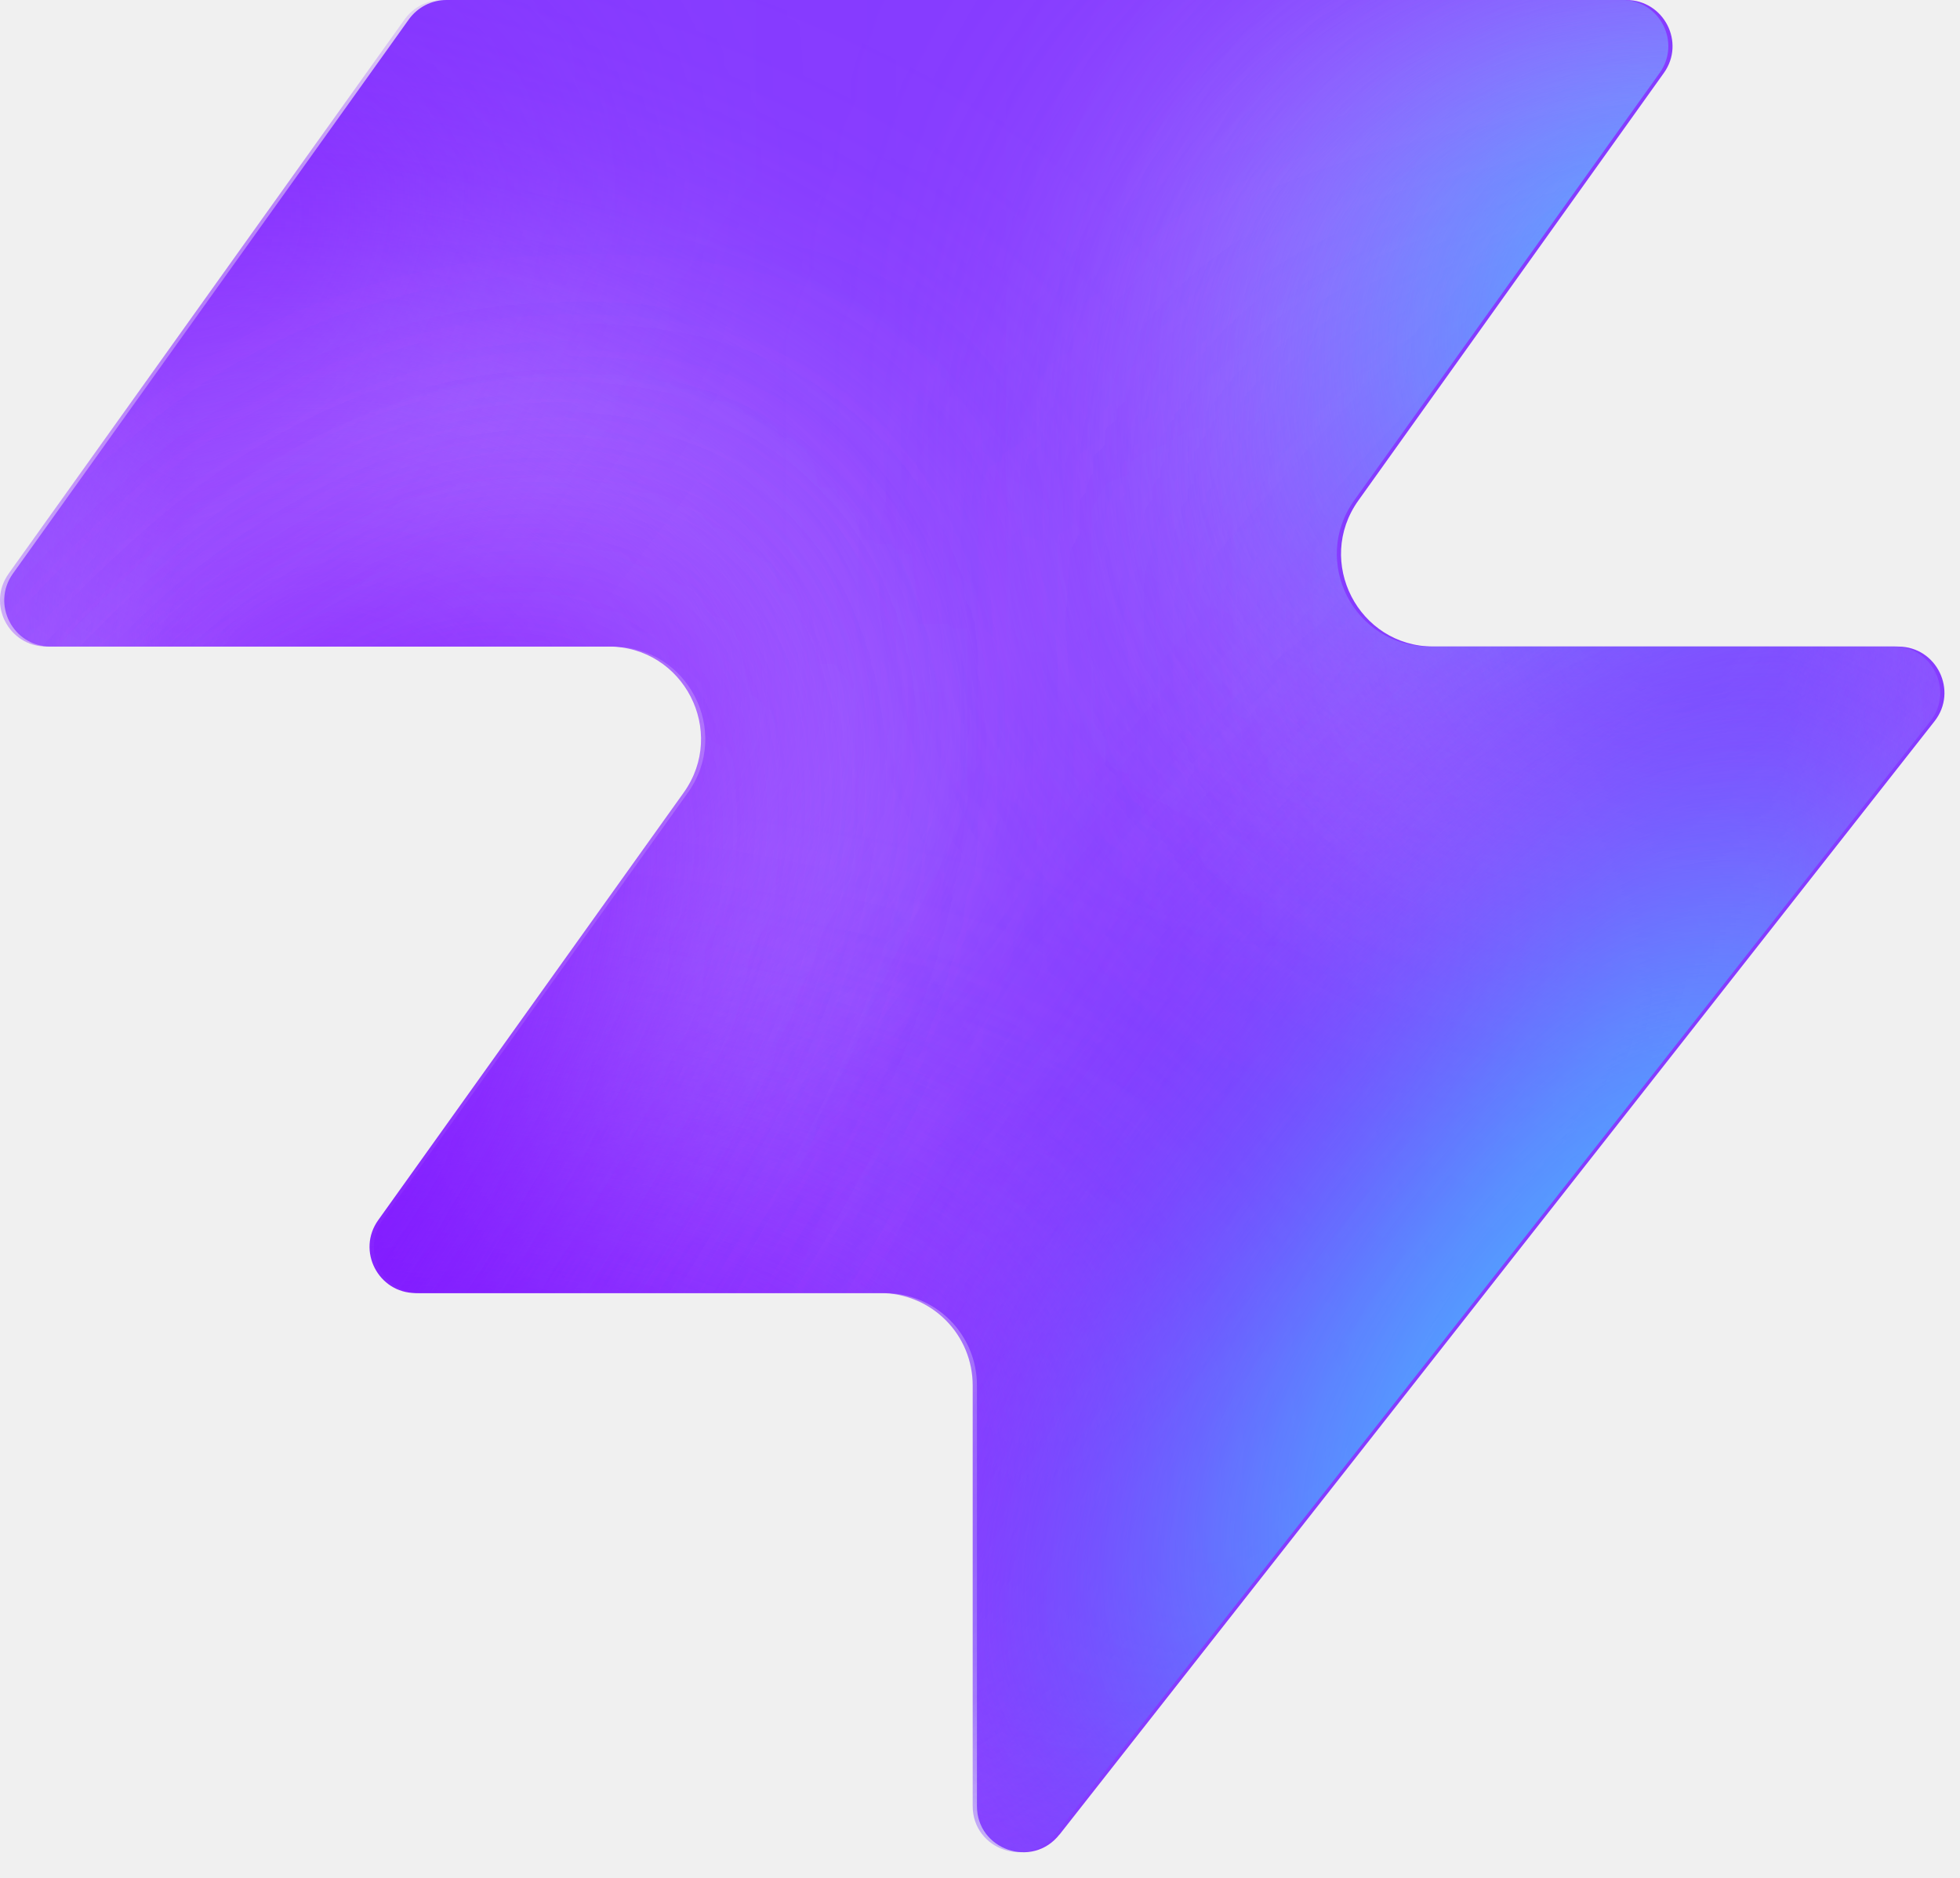
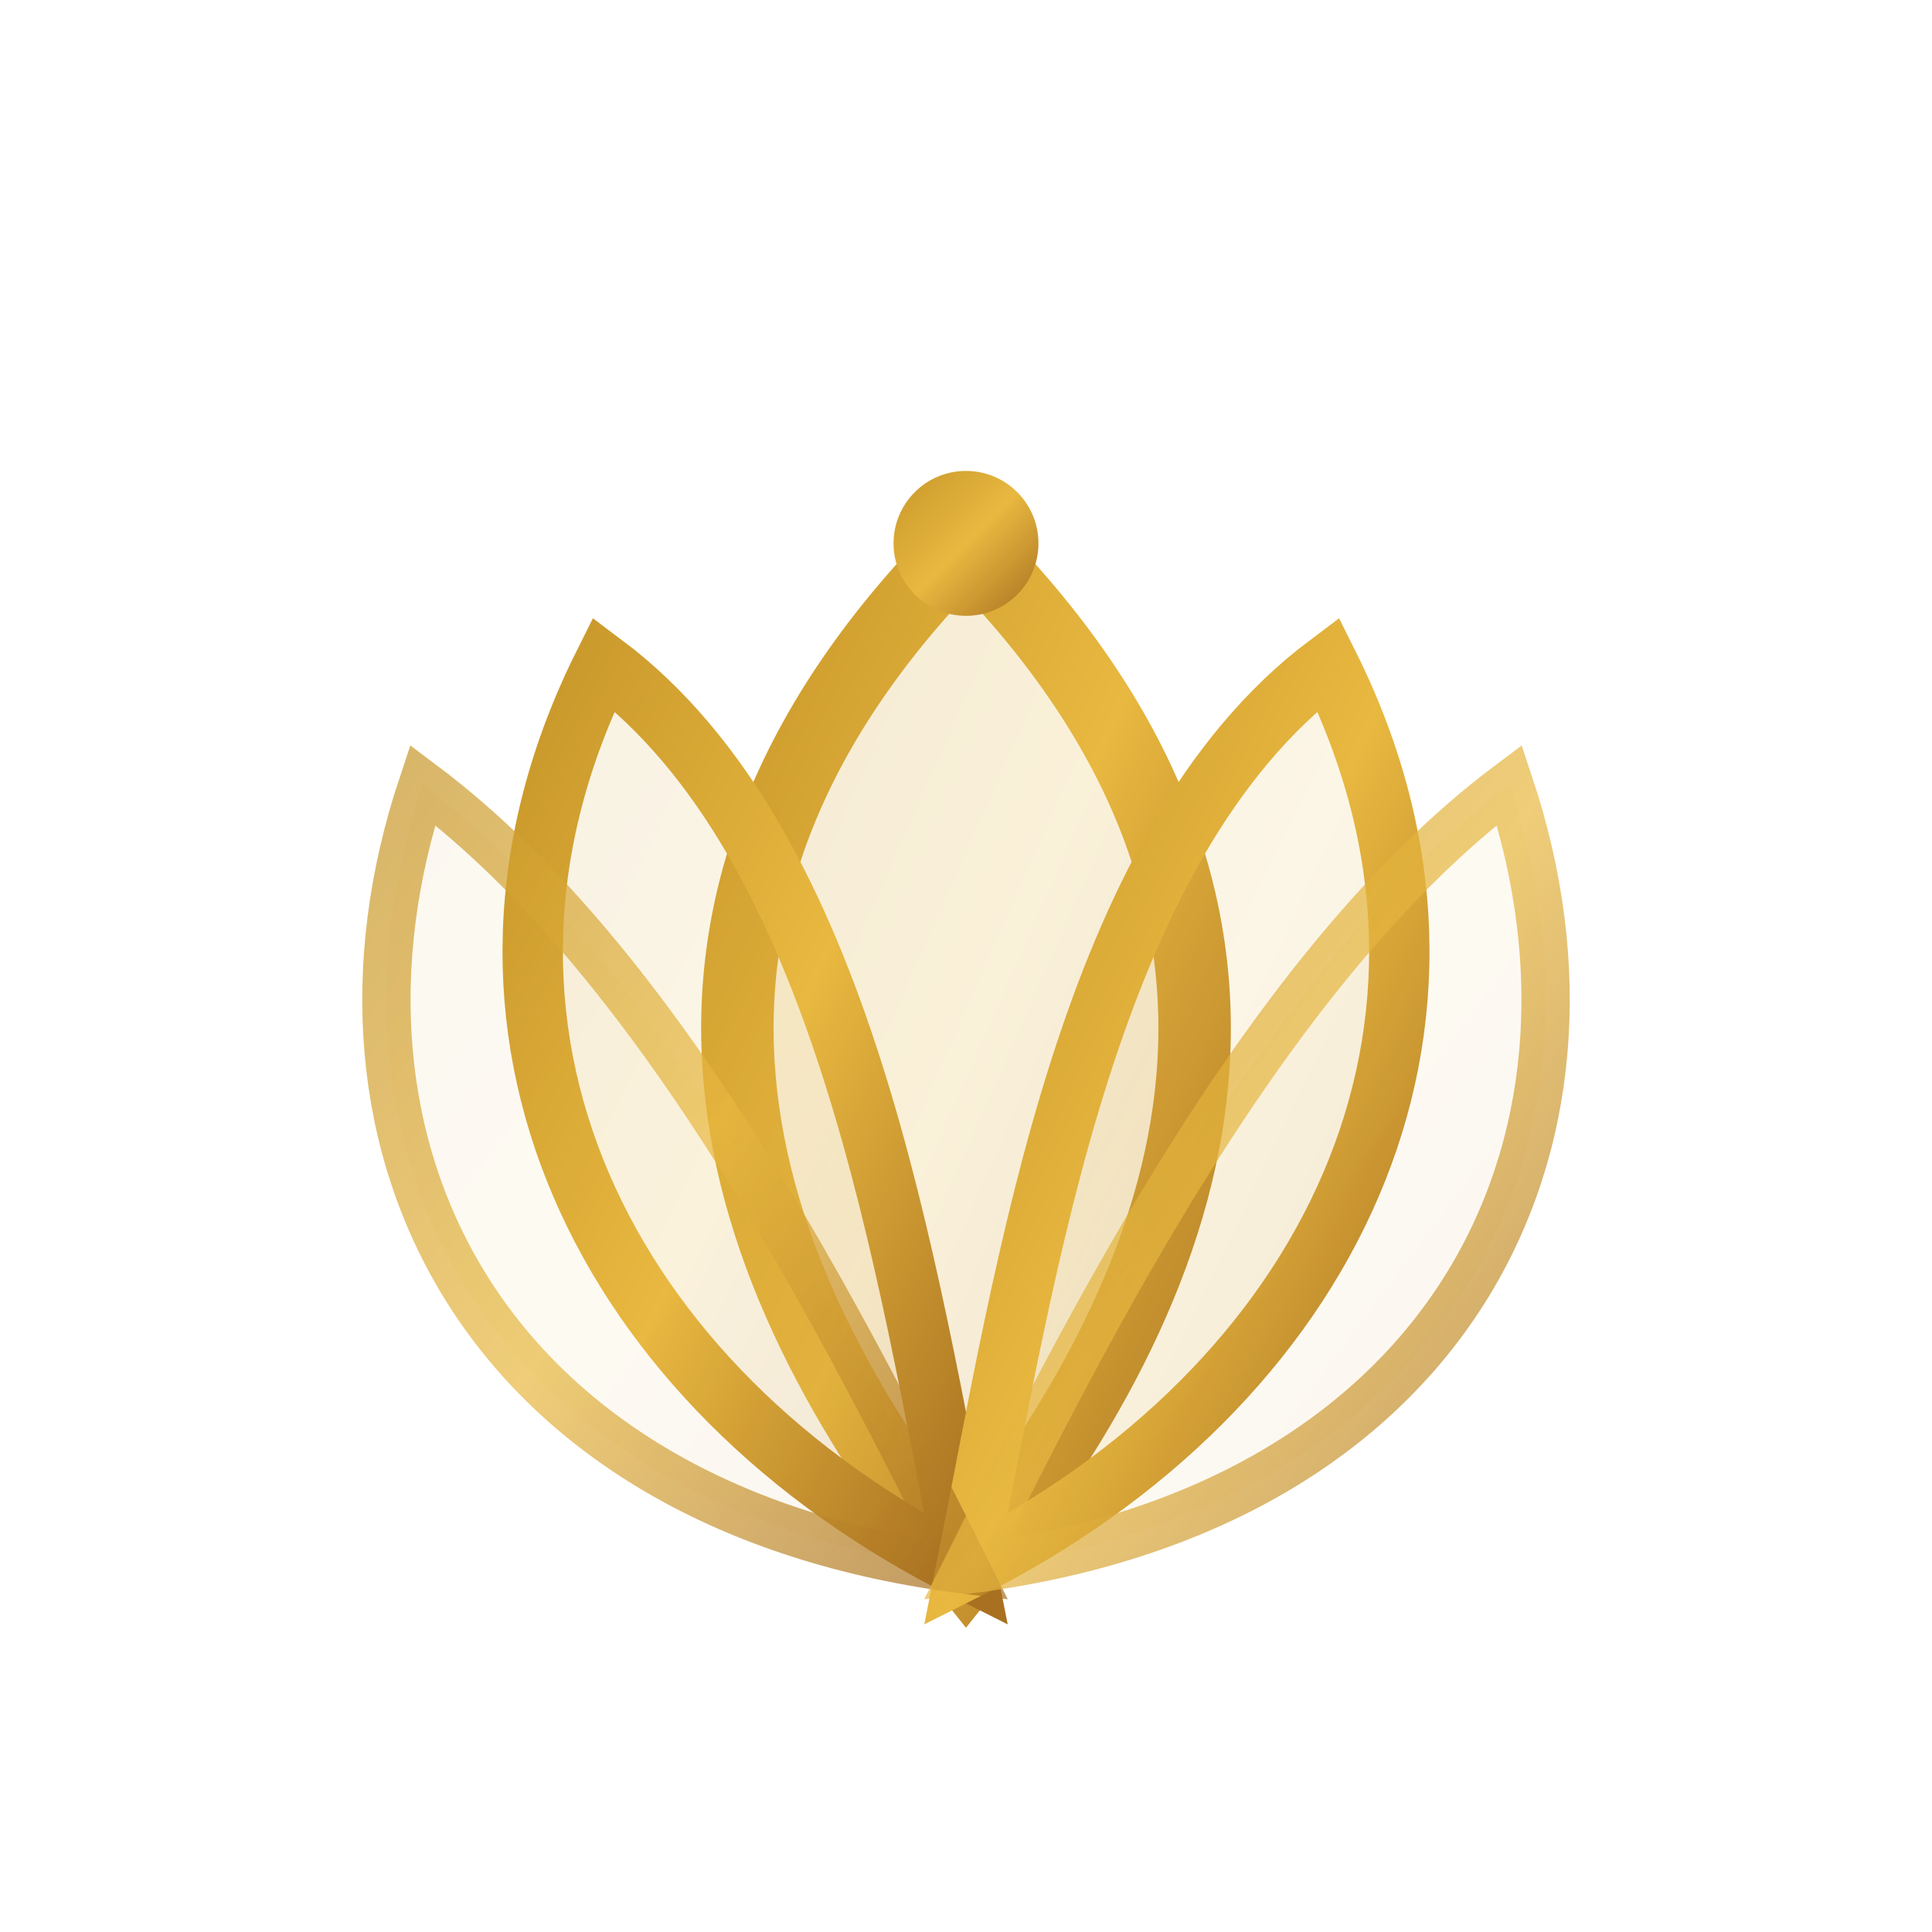
- <svg xmlns="http://www.w3.org/2000/svg" width="48" height="46" fill="none" viewBox="0 0 48 46">
-   <path fill="#863bff" d="M25.946 44.938c-.664.845-2.021.375-2.021-.698V33.937a2.26 2.26 0 0 0-2.262-2.262H10.287c-.92 0-1.456-1.04-.92-1.788l7.48-10.471c1.07-1.497 0-3.578-1.842-3.578H1.237c-.92 0-1.456-1.04-.92-1.788L10.013.474c.214-.297.556-.474.92-.474h28.894c.92 0 1.456 1.04.92 1.788l-7.48 10.471c-1.07 1.498 0 3.579 1.842 3.579h11.377c.943 0 1.473 1.088.89 1.83L25.947 44.94z" style="fill:#863bff;fill:color(display-p3 .525 .23 1);fill-opacity:1" />
-   <mask id="a" width="48" height="46" x="0" y="0" maskUnits="userSpaceOnUse" style="mask-type:alpha">
-     <path fill="#000" d="M25.842 44.938c-.664.844-2.021.375-2.021-.698V33.937a2.26 2.26 0 0 0-2.262-2.262H10.183c-.92 0-1.456-1.04-.92-1.788l7.48-10.471c1.07-1.498 0-3.579-1.842-3.579H1.133c-.92 0-1.456-1.04-.92-1.787L9.91.473c.214-.297.556-.474.92-.474h28.894c.92 0 1.456 1.04.92 1.788l-7.48 10.471c-1.07 1.498 0 3.578 1.842 3.578h11.377c.943 0 1.473 1.088.89 1.832L25.843 44.94z" style="fill:#000;fill-opacity:1" />
-   </mask>
-   <g mask="url(#a)">
-     <g filter="url(#b)">
-       <ellipse cx="5.508" cy="14.704" fill="#ede6ff" rx="5.508" ry="14.704" style="fill:#ede6ff;fill:color(display-p3 .927 .903 1);fill-opacity:1" transform="matrix(.00324 1 1 -.00324 -4.47 31.516)" />
-     </g>
-     <g filter="url(#c)">
-       <ellipse cx="10.399" cy="29.851" fill="#ede6ff" rx="10.399" ry="29.851" style="fill:#ede6ff;fill:color(display-p3 .927 .903 1);fill-opacity:1" transform="matrix(.00324 1 1 -.00324 -39.328 7.883)" />
-     </g>
-     <g filter="url(#d)">
-       <ellipse cx="5.508" cy="30.487" fill="#7e14ff" rx="5.508" ry="30.487" style="fill:#7e14ff;fill:color(display-p3 .492 .077 1);fill-opacity:1" transform="rotate(89.814 -25.913 -14.639)scale(1 -1)" />
-     </g>
-     <g filter="url(#e)">
-       <ellipse cx="5.508" cy="30.599" fill="#7e14ff" rx="5.508" ry="30.599" style="fill:#7e14ff;fill:color(display-p3 .492 .077 1);fill-opacity:1" transform="rotate(89.814 -32.644 -3.334)scale(1 -1)" />
-     </g>
-     <g filter="url(#f)">
-       <ellipse cx="5.508" cy="30.599" fill="#7e14ff" rx="5.508" ry="30.599" style="fill:#7e14ff;fill:color(display-p3 .492 .077 1);fill-opacity:1" transform="matrix(.00324 1 1 -.00324 -34.34 30.47)" />
-     </g>
-     <g filter="url(#g)">
-       <ellipse cx="14.072" cy="22.078" fill="#ede6ff" rx="14.072" ry="22.078" style="fill:#ede6ff;fill:color(display-p3 .927 .903 1);fill-opacity:1" transform="rotate(93.35 24.506 48.493)scale(-1 1)" />
-     </g>
-     <g filter="url(#h)">
-       <ellipse cx="3.47" cy="21.501" fill="#7e14ff" rx="3.47" ry="21.501" style="fill:#7e14ff;fill:color(display-p3 .492 .077 1);fill-opacity:1" transform="rotate(89.009 28.708 47.59)scale(-1 1)" />
-     </g>
-     <g filter="url(#i)">
-       <ellipse cx="3.47" cy="21.501" fill="#7e14ff" rx="3.47" ry="21.501" style="fill:#7e14ff;fill:color(display-p3 .492 .077 1);fill-opacity:1" transform="rotate(89.009 28.708 47.59)scale(-1 1)" />
-     </g>
-     <g filter="url(#j)">
-       <ellipse cx=".387" cy="8.972" fill="#7e14ff" rx="4.407" ry="29.108" style="fill:#7e14ff;fill:color(display-p3 .492 .077 1);fill-opacity:1" transform="rotate(39.51 .387 8.972)" />
-     </g>
-     <g filter="url(#k)">
-       <ellipse cx="47.523" cy="-6.092" fill="#7e14ff" rx="4.407" ry="29.108" style="fill:#7e14ff;fill:color(display-p3 .492 .077 1);fill-opacity:1" transform="rotate(37.892 47.523 -6.092)" />
-     </g>
-     <g filter="url(#l)">
-       <ellipse cx="41.412" cy="6.333" fill="#47bfff" rx="5.971" ry="9.665" style="fill:#47bfff;fill:color(display-p3 .28 .748 1);fill-opacity:1" transform="rotate(37.892 41.412 6.333)" />
-     </g>
-     <g filter="url(#m)">
-       <ellipse cx="-1.879" cy="38.332" fill="#7e14ff" rx="4.407" ry="29.108" style="fill:#7e14ff;fill:color(display-p3 .492 .077 1);fill-opacity:1" transform="rotate(37.892 -1.88 38.332)" />
-     </g>
-     <g filter="url(#n)">
-       <ellipse cx="-1.879" cy="38.332" fill="#7e14ff" rx="4.407" ry="29.108" style="fill:#7e14ff;fill:color(display-p3 .492 .077 1);fill-opacity:1" transform="rotate(37.892 -1.88 38.332)" />
-     </g>
-     <g filter="url(#o)">
-       <ellipse cx="35.651" cy="29.907" fill="#7e14ff" rx="4.407" ry="29.108" style="fill:#7e14ff;fill:color(display-p3 .492 .077 1);fill-opacity:1" transform="rotate(37.892 35.651 29.907)" />
-     </g>
-     <g filter="url(#p)">
-       <ellipse cx="38.418" cy="32.4" fill="#47bfff" rx="5.971" ry="15.297" style="fill:#47bfff;fill:color(display-p3 .28 .748 1);fill-opacity:1" transform="rotate(37.892 38.418 32.4)" />
-     </g>
-   </g>
+ <svg xmlns="http://www.w3.org/2000/svg" viewBox="0 0 32 32" width="32" height="32">
  <defs>
-     <filter id="b" width="60.045" height="41.654" x="-19.77" y="16.149" color-interpolation-filters="sRGB" filterUnits="userSpaceOnUse">
-       <feFlood flood-opacity="0" result="BackgroundImageFix" />
-       <feBlend in="SourceGraphic" in2="BackgroundImageFix" result="shape" />
-       <feGaussianBlur result="effect1_foregroundBlur_2002_17158" stdDeviation="7.659" />
-     </filter>
-     <filter id="c" width="90.34" height="51.437" x="-54.613" y="-7.533" color-interpolation-filters="sRGB" filterUnits="userSpaceOnUse">
-       <feFlood flood-opacity="0" result="BackgroundImageFix" />
-       <feBlend in="SourceGraphic" in2="BackgroundImageFix" result="shape" />
-       <feGaussianBlur result="effect1_foregroundBlur_2002_17158" stdDeviation="7.659" />
-     </filter>
-     <filter id="d" width="79.355" height="29.4" x="-49.64" y="2.03" color-interpolation-filters="sRGB" filterUnits="userSpaceOnUse">
-       <feFlood flood-opacity="0" result="BackgroundImageFix" />
-       <feBlend in="SourceGraphic" in2="BackgroundImageFix" result="shape" />
-       <feGaussianBlur result="effect1_foregroundBlur_2002_17158" stdDeviation="4.596" />
-     </filter>
-     <filter id="e" width="79.579" height="29.4" x="-45.045" y="20.029" color-interpolation-filters="sRGB" filterUnits="userSpaceOnUse">
-       <feFlood flood-opacity="0" result="BackgroundImageFix" />
-       <feBlend in="SourceGraphic" in2="BackgroundImageFix" result="shape" />
-       <feGaussianBlur result="effect1_foregroundBlur_2002_17158" stdDeviation="4.596" />
-     </filter>
-     <filter id="f" width="79.579" height="29.4" x="-43.513" y="21.178" color-interpolation-filters="sRGB" filterUnits="userSpaceOnUse">
-       <feFlood flood-opacity="0" result="BackgroundImageFix" />
-       <feBlend in="SourceGraphic" in2="BackgroundImageFix" result="shape" />
-       <feGaussianBlur result="effect1_foregroundBlur_2002_17158" stdDeviation="4.596" />
-     </filter>
-     <filter id="g" width="74.749" height="58.852" x="15.756" y="-17.901" color-interpolation-filters="sRGB" filterUnits="userSpaceOnUse">
-       <feFlood flood-opacity="0" result="BackgroundImageFix" />
-       <feBlend in="SourceGraphic" in2="BackgroundImageFix" result="shape" />
-       <feGaussianBlur result="effect1_foregroundBlur_2002_17158" stdDeviation="7.659" />
-     </filter>
-     <filter id="h" width="61.377" height="25.362" x="23.548" y="2.284" color-interpolation-filters="sRGB" filterUnits="userSpaceOnUse">
-       <feFlood flood-opacity="0" result="BackgroundImageFix" />
-       <feBlend in="SourceGraphic" in2="BackgroundImageFix" result="shape" />
-       <feGaussianBlur result="effect1_foregroundBlur_2002_17158" stdDeviation="4.596" />
-     </filter>
-     <filter id="i" width="61.377" height="25.362" x="23.548" y="2.284" color-interpolation-filters="sRGB" filterUnits="userSpaceOnUse">
-       <feFlood flood-opacity="0" result="BackgroundImageFix" />
-       <feBlend in="SourceGraphic" in2="BackgroundImageFix" result="shape" />
-       <feGaussianBlur result="effect1_foregroundBlur_2002_17158" stdDeviation="4.596" />
-     </filter>
-     <filter id="j" width="56.045" height="63.649" x="-27.636" y="-22.853" color-interpolation-filters="sRGB" filterUnits="userSpaceOnUse">
-       <feFlood flood-opacity="0" result="BackgroundImageFix" />
-       <feBlend in="SourceGraphic" in2="BackgroundImageFix" result="shape" />
-       <feGaussianBlur result="effect1_foregroundBlur_2002_17158" stdDeviation="4.596" />
-     </filter>
-     <filter id="k" width="54.814" height="64.646" x="20.116" y="-38.415" color-interpolation-filters="sRGB" filterUnits="userSpaceOnUse">
-       <feFlood flood-opacity="0" result="BackgroundImageFix" />
-       <feBlend in="SourceGraphic" in2="BackgroundImageFix" result="shape" />
-       <feGaussianBlur result="effect1_foregroundBlur_2002_17158" stdDeviation="4.596" />
-     </filter>
-     <filter id="l" width="33.541" height="35.313" x="24.641" y="-11.323" color-interpolation-filters="sRGB" filterUnits="userSpaceOnUse">
-       <feFlood flood-opacity="0" result="BackgroundImageFix" />
-       <feBlend in="SourceGraphic" in2="BackgroundImageFix" result="shape" />
-       <feGaussianBlur result="effect1_foregroundBlur_2002_17158" stdDeviation="4.596" />
-     </filter>
-     <filter id="m" width="54.814" height="64.646" x="-29.286" y="6.009" color-interpolation-filters="sRGB" filterUnits="userSpaceOnUse">
-       <feFlood flood-opacity="0" result="BackgroundImageFix" />
-       <feBlend in="SourceGraphic" in2="BackgroundImageFix" result="shape" />
-       <feGaussianBlur result="effect1_foregroundBlur_2002_17158" stdDeviation="4.596" />
-     </filter>
-     <filter id="n" width="54.814" height="64.646" x="-29.286" y="6.009" color-interpolation-filters="sRGB" filterUnits="userSpaceOnUse">
-       <feFlood flood-opacity="0" result="BackgroundImageFix" />
-       <feBlend in="SourceGraphic" in2="BackgroundImageFix" result="shape" />
-       <feGaussianBlur result="effect1_foregroundBlur_2002_17158" stdDeviation="4.596" />
-     </filter>
-     <filter id="o" width="54.814" height="64.646" x="8.244" y="-2.416" color-interpolation-filters="sRGB" filterUnits="userSpaceOnUse">
-       <feFlood flood-opacity="0" result="BackgroundImageFix" />
-       <feBlend in="SourceGraphic" in2="BackgroundImageFix" result="shape" />
-       <feGaussianBlur result="effect1_foregroundBlur_2002_17158" stdDeviation="4.596" />
-     </filter>
-     <filter id="p" width="39.409" height="43.623" x="18.713" y="10.588" color-interpolation-filters="sRGB" filterUnits="userSpaceOnUse">
-       <feFlood flood-opacity="0" result="BackgroundImageFix" />
-       <feBlend in="SourceGraphic" in2="BackgroundImageFix" result="shape" />
-       <feGaussianBlur result="effect1_foregroundBlur_2002_17158" stdDeviation="4.596" />
-     </filter>
+     <linearGradient id="gold" x1="0%" y1="0%" x2="100%" y2="100%">
+       <stop offset="0%" style="stop-color:#C8972A" />
+       <stop offset="50%" style="stop-color:#E8B840" />
+       <stop offset="100%" style="stop-color:#A87020" />
+     </linearGradient>
  </defs>
+   <rect width="32" height="32" fill="#FFFFFF" />
+   <path d="M16,26 C12,21 10,15 16,9 C22,15 20,21 16,26Z" fill="url(#gold)" opacity="0.2" />
+   <path d="M16,26 C12,21 10,15 16,9 C22,15 20,21 16,26Z" fill="none" stroke="url(#gold)" stroke-width="1.2" />
+   <path d="M16,26 C10,23 7,17 10,11 C14,14 15,21 16,26Z" fill="url(#gold)" opacity="0.13" />
+   <path d="M16,26 C10,23 7,17 10,11 C14,14 15,21 16,26Z" fill="none" stroke="url(#gold)" stroke-width="1" />
+   <path d="M16,26 C22,23 25,17 22,11 C18,14 17,21 16,26Z" fill="url(#gold)" opacity="0.13" />
+   <path d="M16,26 C22,23 25,17 22,11 C18,14 17,21 16,26Z" fill="none" stroke="url(#gold)" stroke-width="1" />
+   <path d="M16,26 C8,25 5,19 7,13 C11,16 14,22 16,26Z" fill="url(#gold)" opacity="0.07" />
+   <path d="M16,26 C8,25 5,19 7,13 C11,16 14,22 16,26Z" fill="none" stroke="url(#gold)" stroke-width="0.8" opacity="0.7" />
+   <path d="M16,26 C24,25 27,19 25,13 C21,16 18,22 16,26Z" fill="url(#gold)" opacity="0.07" />
+   <path d="M16,26 C24,25 27,19 25,13 C21,16 18,22 16,26Z" fill="none" stroke="url(#gold)" stroke-width="0.8" opacity="0.7" />
+   <line x1="8" y1="26" x2="24" y2="26" stroke="url(#gold)" stroke-width="1.2" stroke-linecap="round" />
+   <circle cx="16" cy="9" r="1.2" fill="url(#gold)" />
</svg>
